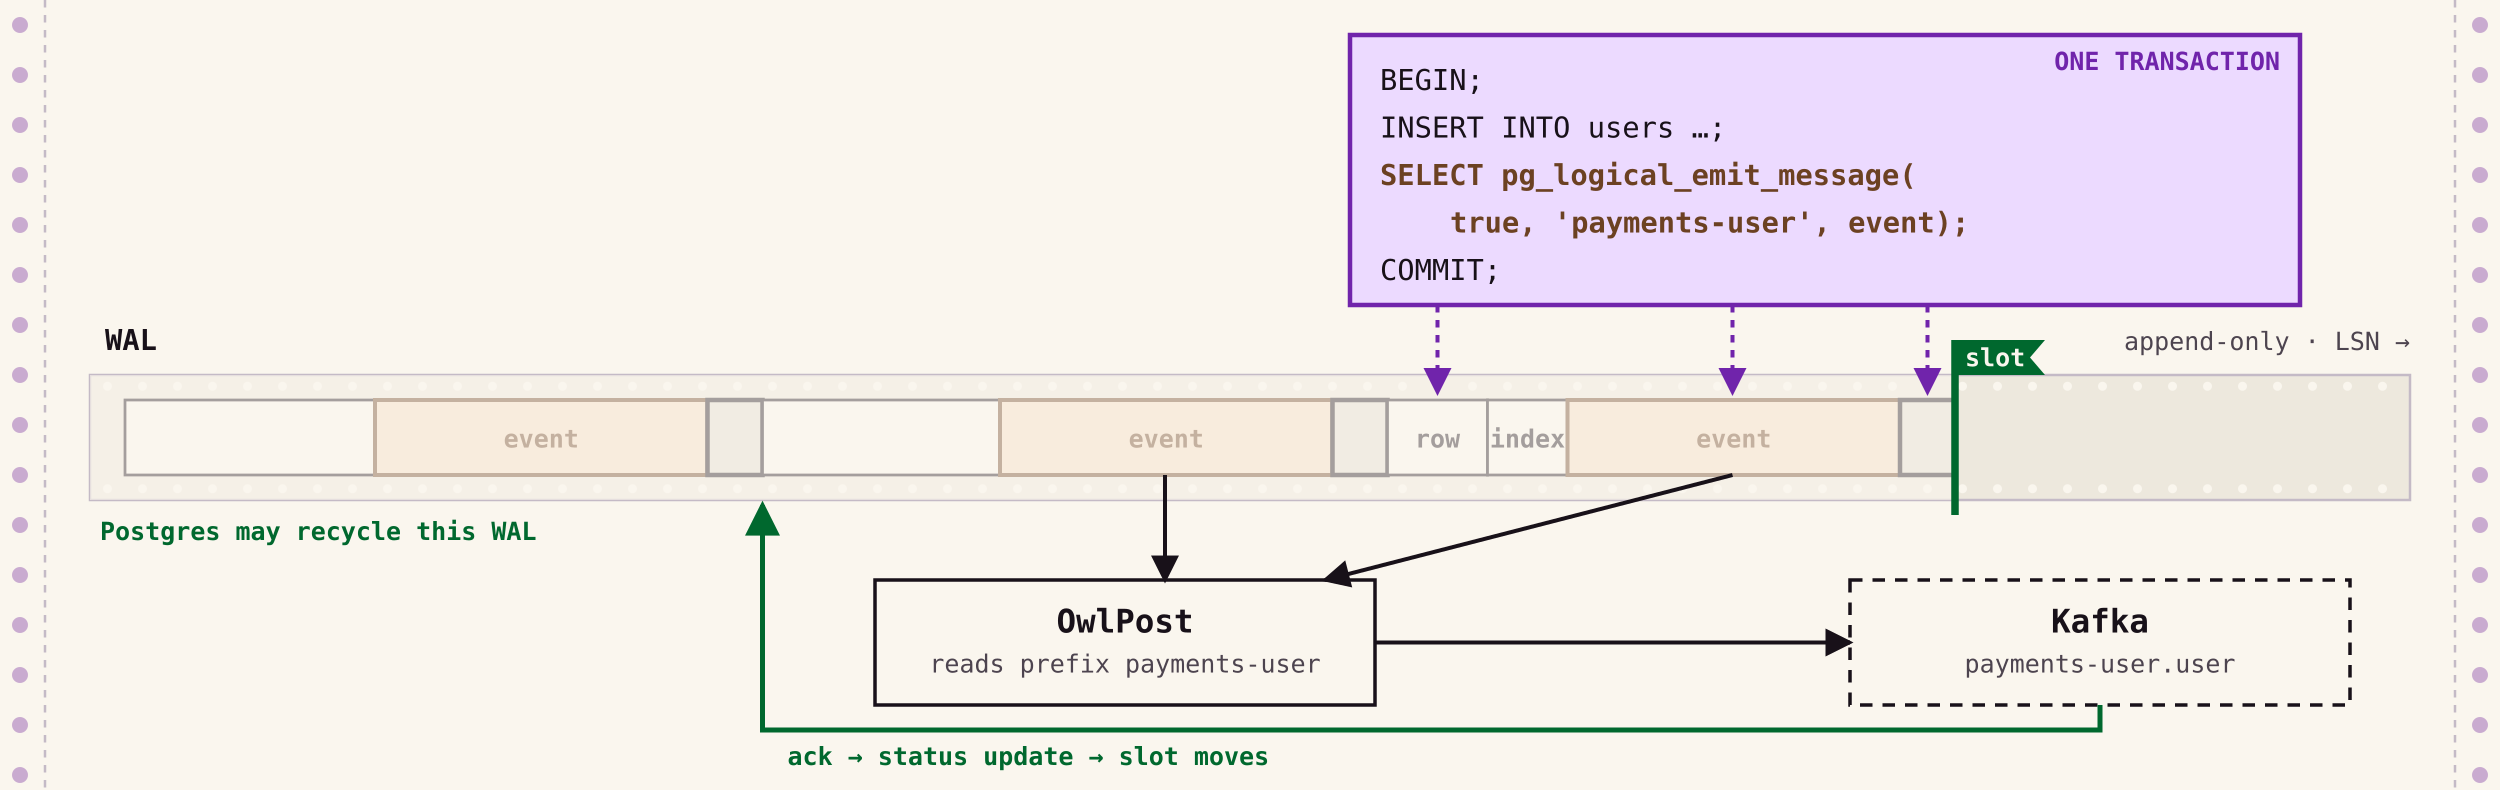
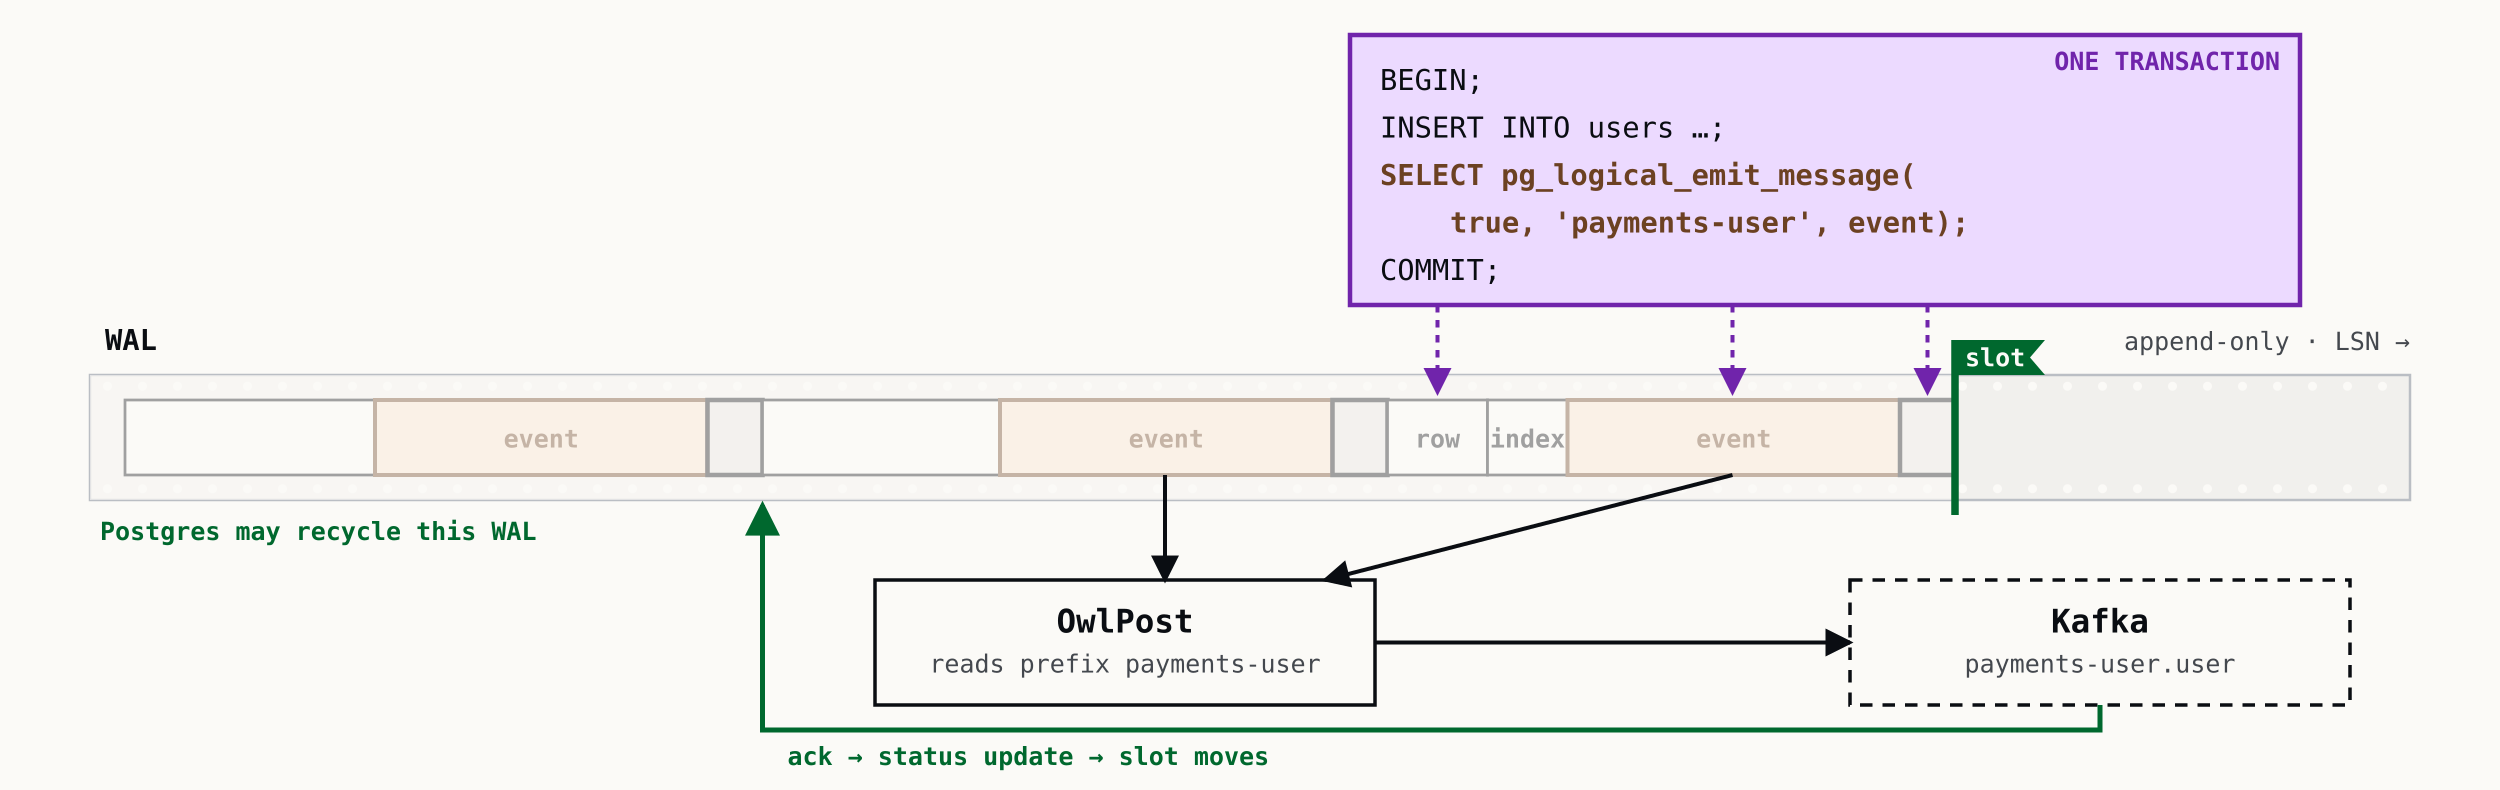
<svg xmlns="http://www.w3.org/2000/svg" viewBox="0 0 1000 316" font-family="ui-monospace,SFMono-Regular,Menlo,Consolas,monospace" font-size="11">
-   <rect width="1000" height="316" fill="#faf6ee" />
-   <circle cx="8" cy="10" r="3.2" fill="#c9abd0" />
-   <circle cx="992" cy="10" r="3.2" fill="#c9abd0" />
-   <circle cx="8" cy="30" r="3.2" fill="#c9abd0" />
-   <circle cx="992" cy="30" r="3.2" fill="#c9abd0" />
-   <circle cx="8" cy="50" r="3.2" fill="#c9abd0" />
-   <circle cx="992" cy="50" r="3.2" fill="#c9abd0" />
-   <circle cx="8" cy="70" r="3.2" fill="#c9abd0" />
-   <circle cx="992" cy="70" r="3.2" fill="#c9abd0" />
-   <circle cx="8" cy="90" r="3.2" fill="#c9abd0" />
-   <circle cx="992" cy="90" r="3.2" fill="#c9abd0" />
-   <circle cx="8" cy="110" r="3.2" fill="#c9abd0" />
-   <circle cx="992" cy="110" r="3.2" fill="#c9abd0" />
-   <circle cx="8" cy="130" r="3.2" fill="#c9abd0" />
-   <circle cx="992" cy="130" r="3.2" fill="#c9abd0" />
-   <circle cx="8" cy="150" r="3.2" fill="#c9abd0" />
-   <circle cx="992" cy="150" r="3.2" fill="#c9abd0" />
-   <circle cx="8" cy="170" r="3.2" fill="#c9abd0" />
-   <circle cx="992" cy="170" r="3.2" fill="#c9abd0" />
-   <circle cx="8" cy="190" r="3.2" fill="#c9abd0" />
-   <circle cx="992" cy="190" r="3.2" fill="#c9abd0" />
-   <circle cx="8" cy="210" r="3.2" fill="#c9abd0" />
-   <circle cx="992" cy="210" r="3.2" fill="#c9abd0" />
-   <circle cx="8" cy="230" r="3.2" fill="#c9abd0" />
-   <circle cx="992" cy="230" r="3.2" fill="#c9abd0" />
-   <circle cx="8" cy="250" r="3.2" fill="#c9abd0" />
-   <circle cx="992" cy="250" r="3.2" fill="#c9abd0" />
-   <circle cx="8" cy="270" r="3.2" fill="#c9abd0" />
-   <circle cx="992" cy="270" r="3.2" fill="#c9abd0" />
-   <circle cx="8" cy="290" r="3.2" fill="#c9abd0" />
-   <circle cx="992" cy="290" r="3.2" fill="#c9abd0" />
-   <circle cx="8" cy="310" r="3.2" fill="#c9abd0" />
-   <circle cx="992" cy="310" r="3.2" fill="#c9abd0" />
-   <line x1="18" y1="0" x2="18" y2="316" stroke="#c4bac6" stroke-dasharray="3 3" />
-   <line x1="982" y1="0" x2="982" y2="316" stroke="#c4bac6" stroke-dasharray="3 3" />
+   <rect width="1000" height="316" fill="#fbfaf7" />
  <defs>
    <marker id="i" viewBox="0 0 8 8" refX="7" refY="4" markerWidth="7" markerHeight="7" orient="auto">
-       <path d="M0,0 L8,4 L0,8 z" fill="#181119" />
+       <path d="M0,0 L8,4 L0,8 z" fill="#0a0d12" />
    </marker>
    <marker id="g" viewBox="0 0 8 8" refX="7" refY="4" markerWidth="7" markerHeight="7" orient="auto">
      <path d="M0,0 L8,4 L0,8 z" fill="#00682e" />
    </marker>
    <marker id="p" viewBox="0 0 8 8" refX="7" refY="4" markerWidth="7" markerHeight="7" orient="auto">
      <path d="M0,0 L8,4 L0,8 z" fill="#7024ab" />
    </marker>
    <pattern id="h" width="6" height="6" patternUnits="userSpaceOnUse" patternTransform="rotate(45)">
-       <rect width="6" height="6" fill="#faf6ee" />
-       <line x1="0" y1="0" x2="0" y2="6" stroke="#181119" stroke-width="1.4" />
+       <rect width="6" height="6" fill="#fbfaf7" />
+       <line x1="0" y1="0" x2="0" y2="6" stroke="#0a0d12" stroke-width="1.4" />
    </pattern>
  </defs>
  <g transform="translate(20,0)">
-     <text x="22" y="140" font-size="11.5" font-weight="800" text-anchor="start" fill="#181119">WAL</text>
-     <text x="944" y="140" font-size="10" text-anchor="end" fill="#4d444f">append-only · LSN →</text>
-     <rect x="16" y="150" width="928" height="50" fill="#ede8dd" stroke="#c4bac6" />
-     <circle cx="23" cy="154.5" r="1.8" fill="#faf6ee" />
-     <circle cx="23" cy="195.5" r="1.8" fill="#faf6ee" />
-     <circle cx="37" cy="154.5" r="1.8" fill="#faf6ee" />
-     <circle cx="37" cy="195.5" r="1.8" fill="#faf6ee" />
-     <circle cx="51" cy="154.5" r="1.8" fill="#faf6ee" />
-     <circle cx="51" cy="195.5" r="1.8" fill="#faf6ee" />
-     <circle cx="65" cy="154.5" r="1.8" fill="#faf6ee" />
-     <circle cx="65" cy="195.5" r="1.8" fill="#faf6ee" />
-     <circle cx="79" cy="154.5" r="1.8" fill="#faf6ee" />
-     <circle cx="79" cy="195.5" r="1.8" fill="#faf6ee" />
-     <circle cx="93" cy="154.5" r="1.8" fill="#faf6ee" />
-     <circle cx="93" cy="195.5" r="1.8" fill="#faf6ee" />
-     <circle cx="107" cy="154.5" r="1.8" fill="#faf6ee" />
-     <circle cx="107" cy="195.5" r="1.8" fill="#faf6ee" />
-     <circle cx="121" cy="154.5" r="1.8" fill="#faf6ee" />
-     <circle cx="121" cy="195.5" r="1.8" fill="#faf6ee" />
-     <circle cx="135" cy="154.5" r="1.8" fill="#faf6ee" />
-     <circle cx="135" cy="195.5" r="1.8" fill="#faf6ee" />
-     <circle cx="149" cy="154.5" r="1.8" fill="#faf6ee" />
-     <circle cx="149" cy="195.5" r="1.8" fill="#faf6ee" />
-     <circle cx="163" cy="154.5" r="1.8" fill="#faf6ee" />
-     <circle cx="163" cy="195.5" r="1.8" fill="#faf6ee" />
-     <circle cx="177" cy="154.5" r="1.8" fill="#faf6ee" />
-     <circle cx="177" cy="195.5" r="1.8" fill="#faf6ee" />
-     <circle cx="191" cy="154.5" r="1.8" fill="#faf6ee" />
-     <circle cx="191" cy="195.5" r="1.8" fill="#faf6ee" />
-     <circle cx="205" cy="154.5" r="1.8" fill="#faf6ee" />
-     <circle cx="205" cy="195.5" r="1.8" fill="#faf6ee" />
-     <circle cx="219" cy="154.5" r="1.8" fill="#faf6ee" />
-     <circle cx="219" cy="195.5" r="1.8" fill="#faf6ee" />
-     <circle cx="233" cy="154.5" r="1.8" fill="#faf6ee" />
-     <circle cx="233" cy="195.5" r="1.8" fill="#faf6ee" />
-     <circle cx="247" cy="154.5" r="1.8" fill="#faf6ee" />
-     <circle cx="247" cy="195.5" r="1.8" fill="#faf6ee" />
-     <circle cx="261" cy="154.5" r="1.8" fill="#faf6ee" />
-     <circle cx="261" cy="195.5" r="1.8" fill="#faf6ee" />
-     <circle cx="275" cy="154.5" r="1.8" fill="#faf6ee" />
-     <circle cx="275" cy="195.5" r="1.8" fill="#faf6ee" />
-     <circle cx="289" cy="154.5" r="1.8" fill="#faf6ee" />
-     <circle cx="289" cy="195.5" r="1.8" fill="#faf6ee" />
-     <circle cx="303" cy="154.5" r="1.8" fill="#faf6ee" />
-     <circle cx="303" cy="195.5" r="1.8" fill="#faf6ee" />
-     <circle cx="317" cy="154.5" r="1.8" fill="#faf6ee" />
-     <circle cx="317" cy="195.5" r="1.8" fill="#faf6ee" />
-     <circle cx="331" cy="154.5" r="1.8" fill="#faf6ee" />
-     <circle cx="331" cy="195.5" r="1.8" fill="#faf6ee" />
-     <circle cx="345" cy="154.5" r="1.8" fill="#faf6ee" />
-     <circle cx="345" cy="195.5" r="1.8" fill="#faf6ee" />
-     <circle cx="359" cy="154.5" r="1.8" fill="#faf6ee" />
-     <circle cx="359" cy="195.5" r="1.8" fill="#faf6ee" />
-     <circle cx="373" cy="154.5" r="1.8" fill="#faf6ee" />
-     <circle cx="373" cy="195.5" r="1.8" fill="#faf6ee" />
-     <circle cx="387" cy="154.5" r="1.8" fill="#faf6ee" />
-     <circle cx="387" cy="195.5" r="1.8" fill="#faf6ee" />
-     <circle cx="401" cy="154.5" r="1.8" fill="#faf6ee" />
-     <circle cx="401" cy="195.5" r="1.8" fill="#faf6ee" />
-     <circle cx="415" cy="154.5" r="1.8" fill="#faf6ee" />
-     <circle cx="415" cy="195.5" r="1.8" fill="#faf6ee" />
-     <circle cx="429" cy="154.5" r="1.8" fill="#faf6ee" />
-     <circle cx="429" cy="195.5" r="1.8" fill="#faf6ee" />
-     <circle cx="443" cy="154.5" r="1.8" fill="#faf6ee" />
-     <circle cx="443" cy="195.5" r="1.8" fill="#faf6ee" />
-     <circle cx="457" cy="154.5" r="1.8" fill="#faf6ee" />
-     <circle cx="457" cy="195.5" r="1.8" fill="#faf6ee" />
-     <circle cx="471" cy="154.5" r="1.8" fill="#faf6ee" />
-     <circle cx="471" cy="195.5" r="1.8" fill="#faf6ee" />
-     <circle cx="485" cy="154.5" r="1.8" fill="#faf6ee" />
-     <circle cx="485" cy="195.5" r="1.8" fill="#faf6ee" />
-     <circle cx="499" cy="154.5" r="1.8" fill="#faf6ee" />
-     <circle cx="499" cy="195.5" r="1.8" fill="#faf6ee" />
-     <circle cx="513" cy="154.5" r="1.8" fill="#faf6ee" />
-     <circle cx="513" cy="195.5" r="1.8" fill="#faf6ee" />
-     <circle cx="527" cy="154.5" r="1.8" fill="#faf6ee" />
-     <circle cx="527" cy="195.5" r="1.8" fill="#faf6ee" />
-     <circle cx="541" cy="154.5" r="1.8" fill="#faf6ee" />
-     <circle cx="541" cy="195.5" r="1.8" fill="#faf6ee" />
-     <circle cx="555" cy="154.5" r="1.8" fill="#faf6ee" />
-     <circle cx="555" cy="195.5" r="1.8" fill="#faf6ee" />
-     <circle cx="569" cy="154.5" r="1.8" fill="#faf6ee" />
-     <circle cx="569" cy="195.5" r="1.8" fill="#faf6ee" />
-     <circle cx="583" cy="154.5" r="1.8" fill="#faf6ee" />
-     <circle cx="583" cy="195.5" r="1.8" fill="#faf6ee" />
-     <circle cx="597" cy="154.5" r="1.8" fill="#faf6ee" />
-     <circle cx="597" cy="195.5" r="1.8" fill="#faf6ee" />
-     <circle cx="611" cy="154.5" r="1.8" fill="#faf6ee" />
-     <circle cx="611" cy="195.5" r="1.8" fill="#faf6ee" />
-     <circle cx="625" cy="154.5" r="1.8" fill="#faf6ee" />
-     <circle cx="625" cy="195.5" r="1.8" fill="#faf6ee" />
-     <circle cx="639" cy="154.5" r="1.8" fill="#faf6ee" />
-     <circle cx="639" cy="195.5" r="1.8" fill="#faf6ee" />
-     <circle cx="653" cy="154.5" r="1.8" fill="#faf6ee" />
-     <circle cx="653" cy="195.5" r="1.8" fill="#faf6ee" />
-     <circle cx="667" cy="154.5" r="1.8" fill="#faf6ee" />
-     <circle cx="667" cy="195.5" r="1.8" fill="#faf6ee" />
-     <circle cx="681" cy="154.5" r="1.8" fill="#faf6ee" />
-     <circle cx="681" cy="195.5" r="1.8" fill="#faf6ee" />
-     <circle cx="695" cy="154.5" r="1.8" fill="#faf6ee" />
-     <circle cx="695" cy="195.5" r="1.8" fill="#faf6ee" />
-     <circle cx="709" cy="154.5" r="1.8" fill="#faf6ee" />
-     <circle cx="709" cy="195.5" r="1.8" fill="#faf6ee" />
-     <circle cx="723" cy="154.5" r="1.8" fill="#faf6ee" />
-     <circle cx="723" cy="195.5" r="1.8" fill="#faf6ee" />
-     <circle cx="737" cy="154.5" r="1.8" fill="#faf6ee" />
-     <circle cx="737" cy="195.5" r="1.8" fill="#faf6ee" />
-     <circle cx="751" cy="154.5" r="1.8" fill="#faf6ee" />
-     <circle cx="751" cy="195.5" r="1.8" fill="#faf6ee" />
-     <circle cx="765" cy="154.5" r="1.8" fill="#faf6ee" />
-     <circle cx="765" cy="195.5" r="1.8" fill="#faf6ee" />
-     <circle cx="779" cy="154.5" r="1.8" fill="#faf6ee" />
-     <circle cx="779" cy="195.5" r="1.8" fill="#faf6ee" />
-     <circle cx="793" cy="154.5" r="1.8" fill="#faf6ee" />
-     <circle cx="793" cy="195.5" r="1.8" fill="#faf6ee" />
-     <circle cx="807" cy="154.5" r="1.8" fill="#faf6ee" />
-     <circle cx="807" cy="195.5" r="1.8" fill="#faf6ee" />
-     <circle cx="821" cy="154.5" r="1.8" fill="#faf6ee" />
-     <circle cx="821" cy="195.5" r="1.8" fill="#faf6ee" />
-     <circle cx="835" cy="154.5" r="1.8" fill="#faf6ee" />
-     <circle cx="835" cy="195.5" r="1.8" fill="#faf6ee" />
-     <circle cx="849" cy="154.5" r="1.8" fill="#faf6ee" />
-     <circle cx="849" cy="195.5" r="1.8" fill="#faf6ee" />
-     <circle cx="863" cy="154.5" r="1.8" fill="#faf6ee" />
-     <circle cx="863" cy="195.5" r="1.8" fill="#faf6ee" />
-     <circle cx="877" cy="154.5" r="1.8" fill="#faf6ee" />
-     <circle cx="877" cy="195.5" r="1.8" fill="#faf6ee" />
-     <circle cx="891" cy="154.5" r="1.8" fill="#faf6ee" />
-     <circle cx="891" cy="195.5" r="1.8" fill="#faf6ee" />
-     <circle cx="905" cy="154.5" r="1.8" fill="#faf6ee" />
-     <circle cx="905" cy="195.5" r="1.8" fill="#faf6ee" />
-     <circle cx="919" cy="154.5" r="1.8" fill="#faf6ee" />
-     <circle cx="919" cy="195.5" r="1.8" fill="#faf6ee" />
-     <circle cx="933" cy="154.5" r="1.8" fill="#faf6ee" />
-     <circle cx="933" cy="195.5" r="1.8" fill="#faf6ee" />
-     <rect x="30.0" y="160.0" width="100.0" height="30.0" fill="#faf6ee" stroke="#181119" stroke-width="1.1" />
-     <rect x="130.0" y="160.0" width="133.0" height="30.0" fill="#f5ddc2" stroke="#6c4122" stroke-width="1.6" />
+     <text x="22" y="140" font-size="11.5" font-weight="800" text-anchor="start" fill="#0a0d12">WAL</text>
+     <text x="944" y="140" font-size="10" text-anchor="end" fill="#44484e">append-only · LSN →</text>
+     <rect x="16" y="150" width="928" height="50" fill="#f1f0ed" stroke="#babec4" />
+     <circle cx="23" cy="154.5" r="1.8" fill="#fbfaf7" />
+     <circle cx="23" cy="195.5" r="1.8" fill="#fbfaf7" />
+     <circle cx="37" cy="154.5" r="1.8" fill="#fbfaf7" />
+     <circle cx="37" cy="195.5" r="1.8" fill="#fbfaf7" />
+     <circle cx="51" cy="154.5" r="1.8" fill="#fbfaf7" />
+     <circle cx="51" cy="195.5" r="1.8" fill="#fbfaf7" />
+     <circle cx="65" cy="154.5" r="1.8" fill="#fbfaf7" />
+     <circle cx="65" cy="195.5" r="1.8" fill="#fbfaf7" />
+     <circle cx="79" cy="154.5" r="1.8" fill="#fbfaf7" />
+     <circle cx="79" cy="195.5" r="1.8" fill="#fbfaf7" />
+     <circle cx="93" cy="154.5" r="1.8" fill="#fbfaf7" />
+     <circle cx="93" cy="195.5" r="1.8" fill="#fbfaf7" />
+     <circle cx="107" cy="154.5" r="1.8" fill="#fbfaf7" />
+     <circle cx="107" cy="195.5" r="1.8" fill="#fbfaf7" />
+     <circle cx="121" cy="154.5" r="1.8" fill="#fbfaf7" />
+     <circle cx="121" cy="195.5" r="1.8" fill="#fbfaf7" />
+     <circle cx="135" cy="154.5" r="1.8" fill="#fbfaf7" />
+     <circle cx="135" cy="195.5" r="1.8" fill="#fbfaf7" />
+     <circle cx="149" cy="154.5" r="1.8" fill="#fbfaf7" />
+     <circle cx="149" cy="195.5" r="1.8" fill="#fbfaf7" />
+     <circle cx="163" cy="154.5" r="1.8" fill="#fbfaf7" />
+     <circle cx="163" cy="195.5" r="1.8" fill="#fbfaf7" />
+     <circle cx="177" cy="154.5" r="1.8" fill="#fbfaf7" />
+     <circle cx="177" cy="195.5" r="1.8" fill="#fbfaf7" />
+     <circle cx="191" cy="154.5" r="1.8" fill="#fbfaf7" />
+     <circle cx="191" cy="195.5" r="1.8" fill="#fbfaf7" />
+     <circle cx="205" cy="154.5" r="1.8" fill="#fbfaf7" />
+     <circle cx="205" cy="195.5" r="1.8" fill="#fbfaf7" />
+     <circle cx="219" cy="154.5" r="1.8" fill="#fbfaf7" />
+     <circle cx="219" cy="195.5" r="1.8" fill="#fbfaf7" />
+     <circle cx="233" cy="154.5" r="1.8" fill="#fbfaf7" />
+     <circle cx="233" cy="195.5" r="1.8" fill="#fbfaf7" />
+     <circle cx="247" cy="154.5" r="1.8" fill="#fbfaf7" />
+     <circle cx="247" cy="195.5" r="1.8" fill="#fbfaf7" />
+     <circle cx="261" cy="154.5" r="1.8" fill="#fbfaf7" />
+     <circle cx="261" cy="195.5" r="1.8" fill="#fbfaf7" />
+     <circle cx="275" cy="154.5" r="1.8" fill="#fbfaf7" />
+     <circle cx="275" cy="195.5" r="1.8" fill="#fbfaf7" />
+     <circle cx="289" cy="154.5" r="1.8" fill="#fbfaf7" />
+     <circle cx="289" cy="195.5" r="1.8" fill="#fbfaf7" />
+     <circle cx="303" cy="154.5" r="1.8" fill="#fbfaf7" />
+     <circle cx="303" cy="195.5" r="1.8" fill="#fbfaf7" />
+     <circle cx="317" cy="154.5" r="1.8" fill="#fbfaf7" />
+     <circle cx="317" cy="195.5" r="1.8" fill="#fbfaf7" />
+     <circle cx="331" cy="154.5" r="1.8" fill="#fbfaf7" />
+     <circle cx="331" cy="195.5" r="1.8" fill="#fbfaf7" />
+     <circle cx="345" cy="154.5" r="1.8" fill="#fbfaf7" />
+     <circle cx="345" cy="195.5" r="1.8" fill="#fbfaf7" />
+     <circle cx="359" cy="154.5" r="1.8" fill="#fbfaf7" />
+     <circle cx="359" cy="195.5" r="1.8" fill="#fbfaf7" />
+     <circle cx="373" cy="154.5" r="1.8" fill="#fbfaf7" />
+     <circle cx="373" cy="195.5" r="1.8" fill="#fbfaf7" />
+     <circle cx="387" cy="154.5" r="1.8" fill="#fbfaf7" />
+     <circle cx="387" cy="195.5" r="1.8" fill="#fbfaf7" />
+     <circle cx="401" cy="154.5" r="1.8" fill="#fbfaf7" />
+     <circle cx="401" cy="195.5" r="1.8" fill="#fbfaf7" />
+     <circle cx="415" cy="154.5" r="1.8" fill="#fbfaf7" />
+     <circle cx="415" cy="195.5" r="1.8" fill="#fbfaf7" />
+     <circle cx="429" cy="154.5" r="1.8" fill="#fbfaf7" />
+     <circle cx="429" cy="195.5" r="1.8" fill="#fbfaf7" />
+     <circle cx="443" cy="154.5" r="1.8" fill="#fbfaf7" />
+     <circle cx="443" cy="195.5" r="1.8" fill="#fbfaf7" />
+     <circle cx="457" cy="154.5" r="1.8" fill="#fbfaf7" />
+     <circle cx="457" cy="195.5" r="1.8" fill="#fbfaf7" />
+     <circle cx="471" cy="154.5" r="1.8" fill="#fbfaf7" />
+     <circle cx="471" cy="195.5" r="1.8" fill="#fbfaf7" />
+     <circle cx="485" cy="154.5" r="1.8" fill="#fbfaf7" />
+     <circle cx="485" cy="195.5" r="1.8" fill="#fbfaf7" />
+     <circle cx="499" cy="154.5" r="1.8" fill="#fbfaf7" />
+     <circle cx="499" cy="195.5" r="1.8" fill="#fbfaf7" />
+     <circle cx="513" cy="154.5" r="1.8" fill="#fbfaf7" />
+     <circle cx="513" cy="195.5" r="1.8" fill="#fbfaf7" />
+     <circle cx="527" cy="154.5" r="1.8" fill="#fbfaf7" />
+     <circle cx="527" cy="195.5" r="1.8" fill="#fbfaf7" />
+     <circle cx="541" cy="154.5" r="1.8" fill="#fbfaf7" />
+     <circle cx="541" cy="195.5" r="1.8" fill="#fbfaf7" />
+     <circle cx="555" cy="154.5" r="1.8" fill="#fbfaf7" />
+     <circle cx="555" cy="195.5" r="1.8" fill="#fbfaf7" />
+     <circle cx="569" cy="154.5" r="1.8" fill="#fbfaf7" />
+     <circle cx="569" cy="195.5" r="1.8" fill="#fbfaf7" />
+     <circle cx="583" cy="154.5" r="1.8" fill="#fbfaf7" />
+     <circle cx="583" cy="195.5" r="1.8" fill="#fbfaf7" />
+     <circle cx="597" cy="154.5" r="1.8" fill="#fbfaf7" />
+     <circle cx="597" cy="195.5" r="1.8" fill="#fbfaf7" />
+     <circle cx="611" cy="154.5" r="1.8" fill="#fbfaf7" />
+     <circle cx="611" cy="195.5" r="1.8" fill="#fbfaf7" />
+     <circle cx="625" cy="154.5" r="1.8" fill="#fbfaf7" />
+     <circle cx="625" cy="195.5" r="1.8" fill="#fbfaf7" />
+     <circle cx="639" cy="154.5" r="1.8" fill="#fbfaf7" />
+     <circle cx="639" cy="195.5" r="1.8" fill="#fbfaf7" />
+     <circle cx="653" cy="154.5" r="1.8" fill="#fbfaf7" />
+     <circle cx="653" cy="195.5" r="1.8" fill="#fbfaf7" />
+     <circle cx="667" cy="154.5" r="1.8" fill="#fbfaf7" />
+     <circle cx="667" cy="195.5" r="1.8" fill="#fbfaf7" />
+     <circle cx="681" cy="154.5" r="1.8" fill="#fbfaf7" />
+     <circle cx="681" cy="195.5" r="1.8" fill="#fbfaf7" />
+     <circle cx="695" cy="154.5" r="1.8" fill="#fbfaf7" />
+     <circle cx="695" cy="195.5" r="1.8" fill="#fbfaf7" />
+     <circle cx="709" cy="154.5" r="1.8" fill="#fbfaf7" />
+     <circle cx="709" cy="195.5" r="1.8" fill="#fbfaf7" />
+     <circle cx="723" cy="154.5" r="1.8" fill="#fbfaf7" />
+     <circle cx="723" cy="195.5" r="1.8" fill="#fbfaf7" />
+     <circle cx="737" cy="154.5" r="1.8" fill="#fbfaf7" />
+     <circle cx="737" cy="195.5" r="1.8" fill="#fbfaf7" />
+     <circle cx="751" cy="154.5" r="1.8" fill="#fbfaf7" />
+     <circle cx="751" cy="195.5" r="1.8" fill="#fbfaf7" />
+     <circle cx="765" cy="154.5" r="1.8" fill="#fbfaf7" />
+     <circle cx="765" cy="195.5" r="1.8" fill="#fbfaf7" />
+     <circle cx="779" cy="154.5" r="1.8" fill="#fbfaf7" />
+     <circle cx="779" cy="195.5" r="1.8" fill="#fbfaf7" />
+     <circle cx="793" cy="154.5" r="1.8" fill="#fbfaf7" />
+     <circle cx="793" cy="195.5" r="1.8" fill="#fbfaf7" />
+     <circle cx="807" cy="154.5" r="1.8" fill="#fbfaf7" />
+     <circle cx="807" cy="195.5" r="1.8" fill="#fbfaf7" />
+     <circle cx="821" cy="154.5" r="1.8" fill="#fbfaf7" />
+     <circle cx="821" cy="195.5" r="1.8" fill="#fbfaf7" />
+     <circle cx="835" cy="154.5" r="1.8" fill="#fbfaf7" />
+     <circle cx="835" cy="195.5" r="1.8" fill="#fbfaf7" />
+     <circle cx="849" cy="154.5" r="1.8" fill="#fbfaf7" />
+     <circle cx="849" cy="195.5" r="1.8" fill="#fbfaf7" />
+     <circle cx="863" cy="154.5" r="1.8" fill="#fbfaf7" />
+     <circle cx="863" cy="195.5" r="1.8" fill="#fbfaf7" />
+     <circle cx="877" cy="154.5" r="1.8" fill="#fbfaf7" />
+     <circle cx="877" cy="195.5" r="1.8" fill="#fbfaf7" />
+     <circle cx="891" cy="154.5" r="1.8" fill="#fbfaf7" />
+     <circle cx="891" cy="195.5" r="1.8" fill="#fbfaf7" />
+     <circle cx="905" cy="154.5" r="1.8" fill="#fbfaf7" />
+     <circle cx="905" cy="195.5" r="1.8" fill="#fbfaf7" />
+     <circle cx="919" cy="154.5" r="1.8" fill="#fbfaf7" />
+     <circle cx="919" cy="195.5" r="1.8" fill="#fbfaf7" />
+     <circle cx="933" cy="154.5" r="1.8" fill="#fbfaf7" />
+     <circle cx="933" cy="195.5" r="1.8" fill="#fbfaf7" />
+     <rect x="30.0" y="160.0" width="100.0" height="30.0" fill="#fbfaf7" stroke="#0a0d12" stroke-width="1.1" />
+     <rect x="130.0" y="160.0" width="133.0" height="30.0" fill="#f6e3ce" stroke="#6c4122" stroke-width="1.6" />
    <text x="196.5" y="179" font-size="10" font-weight="800" text-anchor="middle" fill="#6c4122">event</text>
-     <rect x="263.0" y="160.0" width="22.0" height="30.0" fill="#e3ddd2" stroke="#181119" stroke-width="1.8" />
-     <rect x="285.0" y="160.0" width="95.0" height="30.0" fill="#faf6ee" stroke="#181119" stroke-width="1.1" />
-     <rect x="380.0" y="160.0" width="133.0" height="30.0" fill="#f5ddc2" stroke="#6c4122" stroke-width="1.6" />
+     <rect x="263.0" y="160.0" width="22.0" height="30.0" fill="#e4e3df" stroke="#0a0d12" stroke-width="1.8" />
+     <rect x="285.0" y="160.0" width="95.0" height="30.0" fill="#fbfaf7" stroke="#0a0d12" stroke-width="1.1" />
+     <rect x="380.0" y="160.0" width="133.0" height="30.0" fill="#f6e3ce" stroke="#6c4122" stroke-width="1.6" />
    <text x="446.5" y="179" font-size="10" font-weight="800" text-anchor="middle" fill="#6c4122">event</text>
-     <rect x="513.0" y="160.0" width="22.0" height="30.0" fill="#e3ddd2" stroke="#181119" stroke-width="1.8" />
-     <rect x="535.0" y="160.0" width="40.0" height="30.0" fill="#faf6ee" stroke="#181119" stroke-width="1.1" />
-     <text x="555.0" y="179" font-size="10" font-weight="800" text-anchor="middle" fill="#181119">row</text>
-     <rect x="575.0" y="160.0" width="32.0" height="30.0" fill="#faf6ee" stroke="#181119" stroke-width="1.1" />
-     <text x="591.0" y="179" font-size="10" font-weight="800" text-anchor="middle" fill="#181119">index</text>
-     <rect x="607.0" y="160.0" width="133.0" height="30.0" fill="#f5ddc2" stroke="#6c4122" stroke-width="1.6" />
+     <rect x="513.0" y="160.0" width="22.0" height="30.0" fill="#e4e3df" stroke="#0a0d12" stroke-width="1.8" />
+     <rect x="535.0" y="160.0" width="40.0" height="30.0" fill="#fbfaf7" stroke="#0a0d12" stroke-width="1.1" />
+     <text x="555.0" y="179" font-size="10" font-weight="800" text-anchor="middle" fill="#0a0d12">row</text>
+     <rect x="575.0" y="160.0" width="32.0" height="30.0" fill="#fbfaf7" stroke="#0a0d12" stroke-width="1.1" />
+     <text x="591.0" y="179" font-size="10" font-weight="800" text-anchor="middle" fill="#0a0d12">index</text>
+     <rect x="607.0" y="160.0" width="133.0" height="30.0" fill="#f6e3ce" stroke="#6c4122" stroke-width="1.6" />
    <text x="673.5" y="179" font-size="10" font-weight="800" text-anchor="middle" fill="#6c4122">event</text>
-     <rect x="740.0" y="160.0" width="22.0" height="30.0" fill="#e3ddd2" stroke="#181119" stroke-width="1.8" />
-     <rect x="16" y="150" width="746" height="50" fill="#faf6ee" opacity="0.62" />
+     <rect x="740.0" y="160.0" width="22.0" height="30.0" fill="#e4e3df" stroke="#0a0d12" stroke-width="1.8" />
+     <rect x="16" y="150" width="746" height="50" fill="#fbfaf7" opacity="0.62" />
    <text x="20" y="216" font-size="10" font-weight="800" text-anchor="start" fill="#00682e">Postgres may recycle this WAL</text>
    <rect x="520" y="14" width="380" height="108" fill="#ecdaff" stroke="#7024ab" stroke-width="1.8" />
-     <text x="532" y="36" font-size="11.5" text-anchor="start" fill="#181119">BEGIN;</text>
-     <text x="532" y="55" font-size="11.5" text-anchor="start" fill="#181119">INSERT INTO users …;</text>
+     <text x="532" y="36" font-size="11.5" text-anchor="start" fill="#0a0d12">BEGIN;</text>
+     <text x="532" y="55" font-size="11.5" text-anchor="start" fill="#0a0d12">INSERT INTO users …;</text>
    <text x="532" y="74" font-size="11.5" font-weight="800" text-anchor="start" fill="#6c4122">SELECT pg_logical_emit_message(</text>
    <text x="560" y="93" font-size="11.5" font-weight="800" text-anchor="start" fill="#6c4122">true, 'payments-user', event);</text>
-     <text x="532" y="112" font-size="11.5" text-anchor="start" fill="#181119">COMMIT;</text>
+     <text x="532" y="112" font-size="11.5" text-anchor="start" fill="#0a0d12">COMMIT;</text>
    <text x="892" y="28" font-size="10" font-weight="800" text-anchor="end" fill="#7024ab">ONE TRANSACTION</text>
    <line x1="555" y1="122" x2="555" y2="157" stroke="#7024ab" stroke-width="1.6" stroke-dasharray="3 3" marker-end="url(#p)" />
    <line x1="673" y1="122" x2="673" y2="157" stroke="#7024ab" stroke-width="1.6" stroke-dasharray="3 3" marker-end="url(#p)" />
    <line x1="751" y1="122" x2="751" y2="157" stroke="#7024ab" stroke-width="1.6" stroke-dasharray="3 3" marker-end="url(#p)" />
-     <rect x="330" y="232" width="200" height="50" fill="#faf6ee" stroke="#181119" stroke-width="1.4" />
-     <text x="430.0" y="253" font-size="13" font-weight="800" text-anchor="middle" fill="#181119">OwlPost</text>
-     <text x="430.0" y="269" font-size="10" text-anchor="middle" fill="#4d444f">reads prefix payments-user</text>
-     <rect x="720" y="232" width="200" height="50" fill="#faf6ee" stroke="#181119" stroke-width="1.4" stroke-dasharray="5 4" />
-     <text x="820.0" y="253" font-size="13" font-weight="800" text-anchor="middle" fill="#181119">Kafka</text>
-     <text x="820.0" y="269" font-size="10" text-anchor="middle" fill="#4d444f">payments-user.user</text>
-     <path d="M446,190 L446,232" stroke="#181119" stroke-width="1.6" fill="none" marker-end="url(#i)" />
-     <path d="M673,190 L510,232" stroke="#181119" stroke-width="1.6" fill="none" marker-end="url(#i)" />
-     <path d="M530,257 L720,257" stroke="#181119" stroke-width="1.6" marker-end="url(#i)" />
+     <rect x="330" y="232" width="200" height="50" fill="#fbfaf7" stroke="#0a0d12" stroke-width="1.4" />
+     <text x="430.0" y="253" font-size="13" font-weight="800" text-anchor="middle" fill="#0a0d12">OwlPost</text>
+     <text x="430.0" y="269" font-size="10" text-anchor="middle" fill="#44484e">reads prefix payments-user</text>
+     <rect x="720" y="232" width="200" height="50" fill="#fbfaf7" stroke="#0a0d12" stroke-width="1.4" stroke-dasharray="5 4" />
+     <text x="820.0" y="253" font-size="13" font-weight="800" text-anchor="middle" fill="#0a0d12">Kafka</text>
+     <text x="820.0" y="269" font-size="10" text-anchor="middle" fill="#44484e">payments-user.user</text>
+     <path d="M446,190 L446,232" stroke="#0a0d12" stroke-width="1.6" fill="none" marker-end="url(#i)" />
+     <path d="M673,190 L510,232" stroke="#0a0d12" stroke-width="1.6" fill="none" marker-end="url(#i)" />
+     <path d="M530,257 L720,257" stroke="#0a0d12" stroke-width="1.6" marker-end="url(#i)" />
    <path d="M820,282 L820,292 L285,292 L285,202" stroke="#00682e" stroke-width="2" fill="none" marker-end="url(#g)" />
    <text x="295" y="306" font-size="10" font-weight="800" text-anchor="start" fill="#00682e">ack → status update → slot moves</text>
    <line x1="762" x2="762" y1="136" y2="206" stroke="#00682e" stroke-width="3" />
    <path d="M762,136 l36,0 l-6,7 l6,7 l-36,0 z" fill="#00682e" />
-     <text x="766" y="146.5" font-size="10" font-weight="800" text-anchor="start" fill="#faf6ee">slot</text>
+     <text x="766" y="146.5" font-size="10" font-weight="800" text-anchor="start" fill="#fbfaf7">slot</text>
  </g>
</svg>
